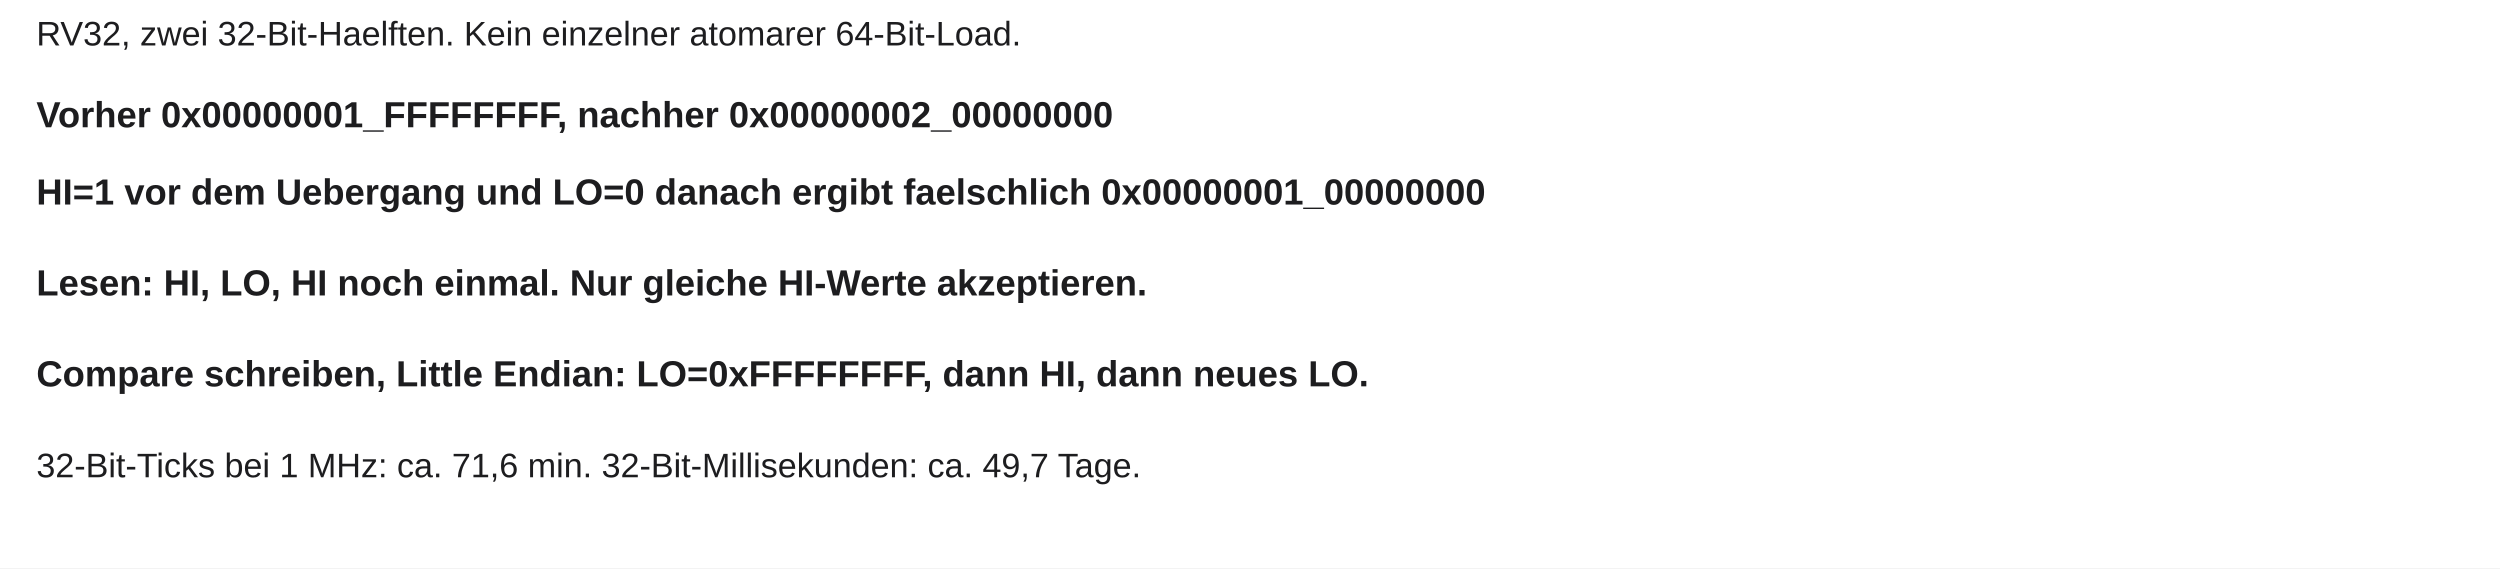
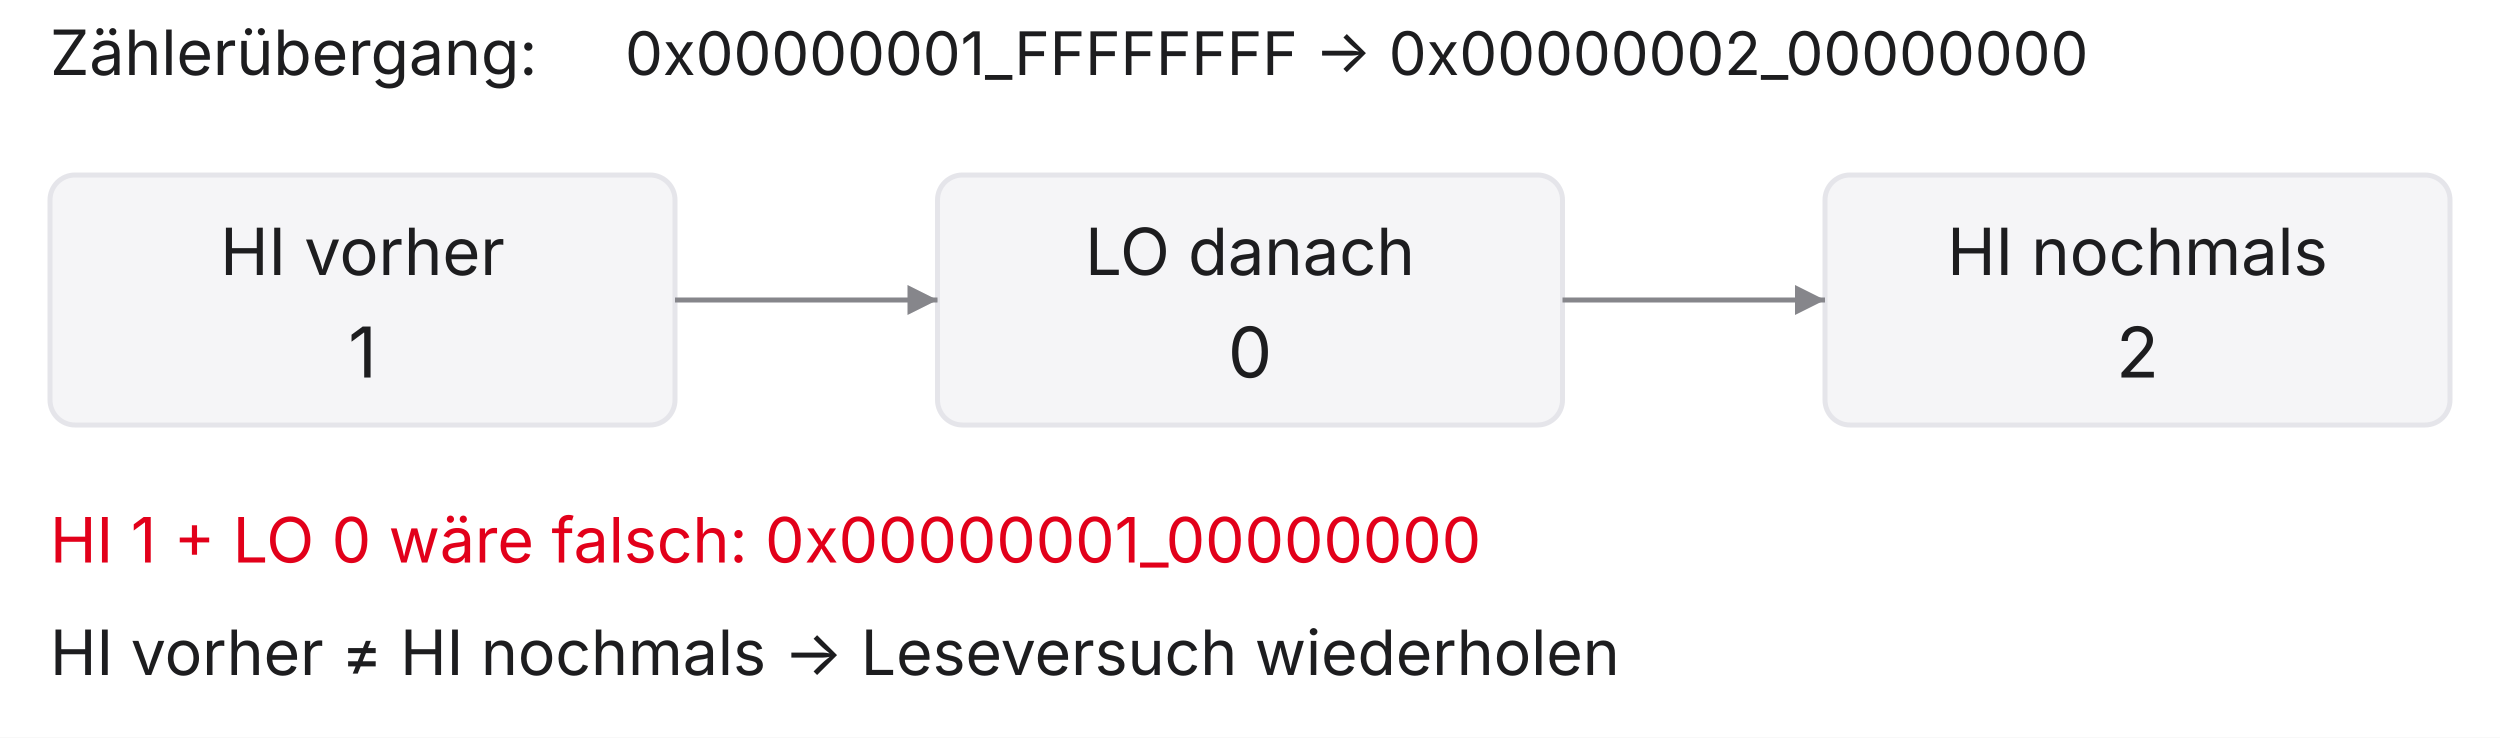
- <svg xmlns="http://www.w3.org/2000/svg" viewBox="0 0 1100 250" width="1100" height="250">
-   <rect width="1100" height="250" fill="#fff" />
-   <style>text{font-family:Arial,Helvetica,sans-serif;fill:#1D1D1F}</style>
-   <text x="16" y="20" font-size="15" font-weight="400" fill="#5F6368" text-anchor="start">RV32, zwei 32-Bit-Haelften. Kein einzelner atomarer 64-Bit-Load.</text>
-   <text x="16" y="56" font-size="16" font-weight="600" fill="#1D1D1F" text-anchor="start">Vorher 0x00000001_FFFFFFFF, nachher 0x00000002_00000000</text>
-   <text x="16" y="90" font-size="16" font-weight="600" fill="#B71C1C" text-anchor="start">HI=1 vor dem Uebergang und LO=0 danach ergibt faelschlich 0x00000001_00000000</text>
-   <text x="16" y="130" font-size="16" font-weight="600" fill="#1B5E20" text-anchor="start">Lesen: HI, LO, HI noch einmal. Nur gleiche HI-Werte akzeptieren.</text>
-   <text x="16" y="170" font-size="16" font-weight="600" fill="#E65100" text-anchor="start">Compare schreiben, Little Endian: LO=0xFFFFFFFF, dann HI, dann neues LO.</text>
-   <text x="16" y="210" font-size="15" font-weight="400" fill="#5F6368" text-anchor="start">32-Bit-Ticks bei 1 MHz: ca. 71,6 min. 32-Bit-Millisekunden: ca. 49,7 Tage.</text>
+ <svg xmlns="http://www.w3.org/2000/svg" width="1000" height="295" viewBox="0 0 1000 295" role="img">
+   <style>text{font-family:Inter,Arial,sans-serif;font-weight:400}</style>
+   <rect width="1000" height="295" fill="#FFFFFF" />
+   <defs>
+     <marker id="arrow" markerWidth="8" markerHeight="8" refX="6" refY="3" orient="auto">
+       <path d="M0,0 L6,3 L0,6 Z" fill="#86868B" />
+     </marker>
+   </defs>
+   <text x="20" y="30" font-size="25" text-anchor="start" fill="#1D1D1F">Zählerübergang:</text>
+   <text x="250" y="30" font-size="24" text-anchor="start" fill="#1D1D1F">0x00000001_FFFFFFFF → 0x00000002_00000000</text>
+   <rect x="20" y="70" width="250" height="100" rx="10" fill="#F5F5F7" stroke="#E5E5EA" stroke-width="2" />
+   <text x="145" y="110" font-size="26" text-anchor="middle" fill="#1D1D1F">HI vorher</text>
+   <text x="145" y="151" font-size="28" text-anchor="middle" fill="#1D1D1F">1</text>
+   <rect x="375" y="70" width="250" height="100" rx="10" fill="#F5F5F7" stroke="#E5E5EA" stroke-width="2" />
+   <text x="500" y="110" font-size="26" text-anchor="middle" fill="#1D1D1F">LO danach</text>
+   <text x="500" y="151" font-size="28" text-anchor="middle" fill="#1D1D1F">0</text>
+   <rect x="730" y="70" width="250" height="100" rx="10" fill="#F5F5F7" stroke="#E5E5EA" stroke-width="2" />
+   <text x="855" y="110" font-size="26" text-anchor="middle" fill="#1D1D1F">HI nochmals</text>
+   <text x="855" y="151" font-size="28" text-anchor="middle" fill="#1D1D1F">2</text>
+   <path d="M270,120 H375 V120" fill="none" stroke="#86868B" stroke-width="2" marker-end="url(#arrow)" />
+   <path d="M625,120 H730 V120" fill="none" stroke="#86868B" stroke-width="2" marker-end="url(#arrow)" />
+   <text x="20" y="225" font-size="25" text-anchor="start" fill="#E2001A">HI 1 + LO 0 wäre falsch: 0x00000001_00000000</text>
+   <text x="20" y="270" font-size="25" text-anchor="start" fill="#1D1D1F">HI vorher ≠ HI nochmals → Leseversuch wiederholen</text>
</svg>
